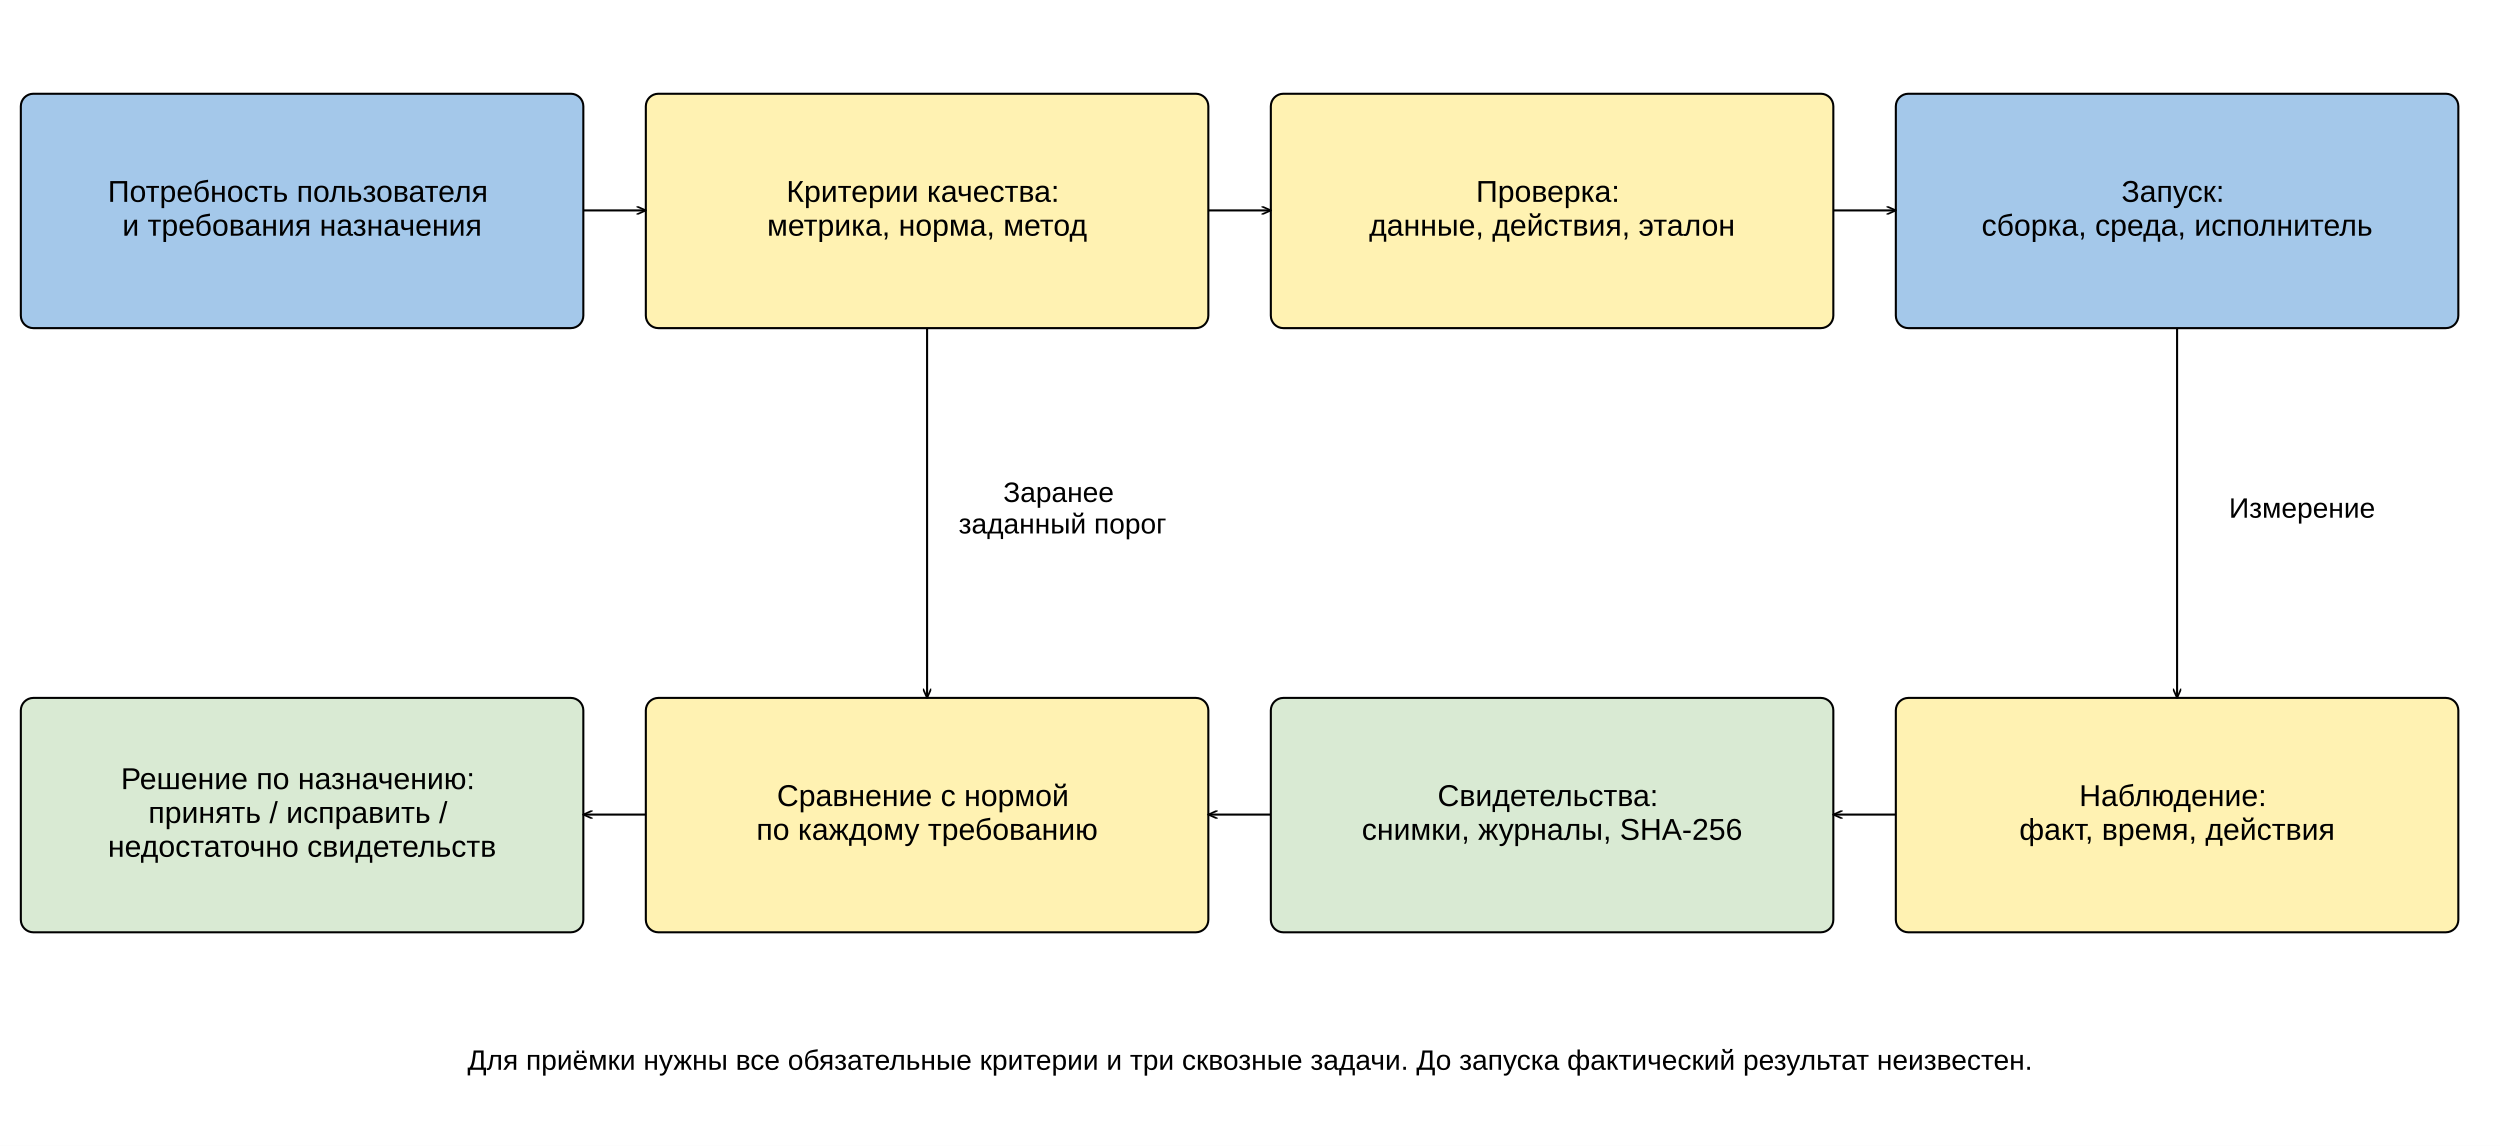
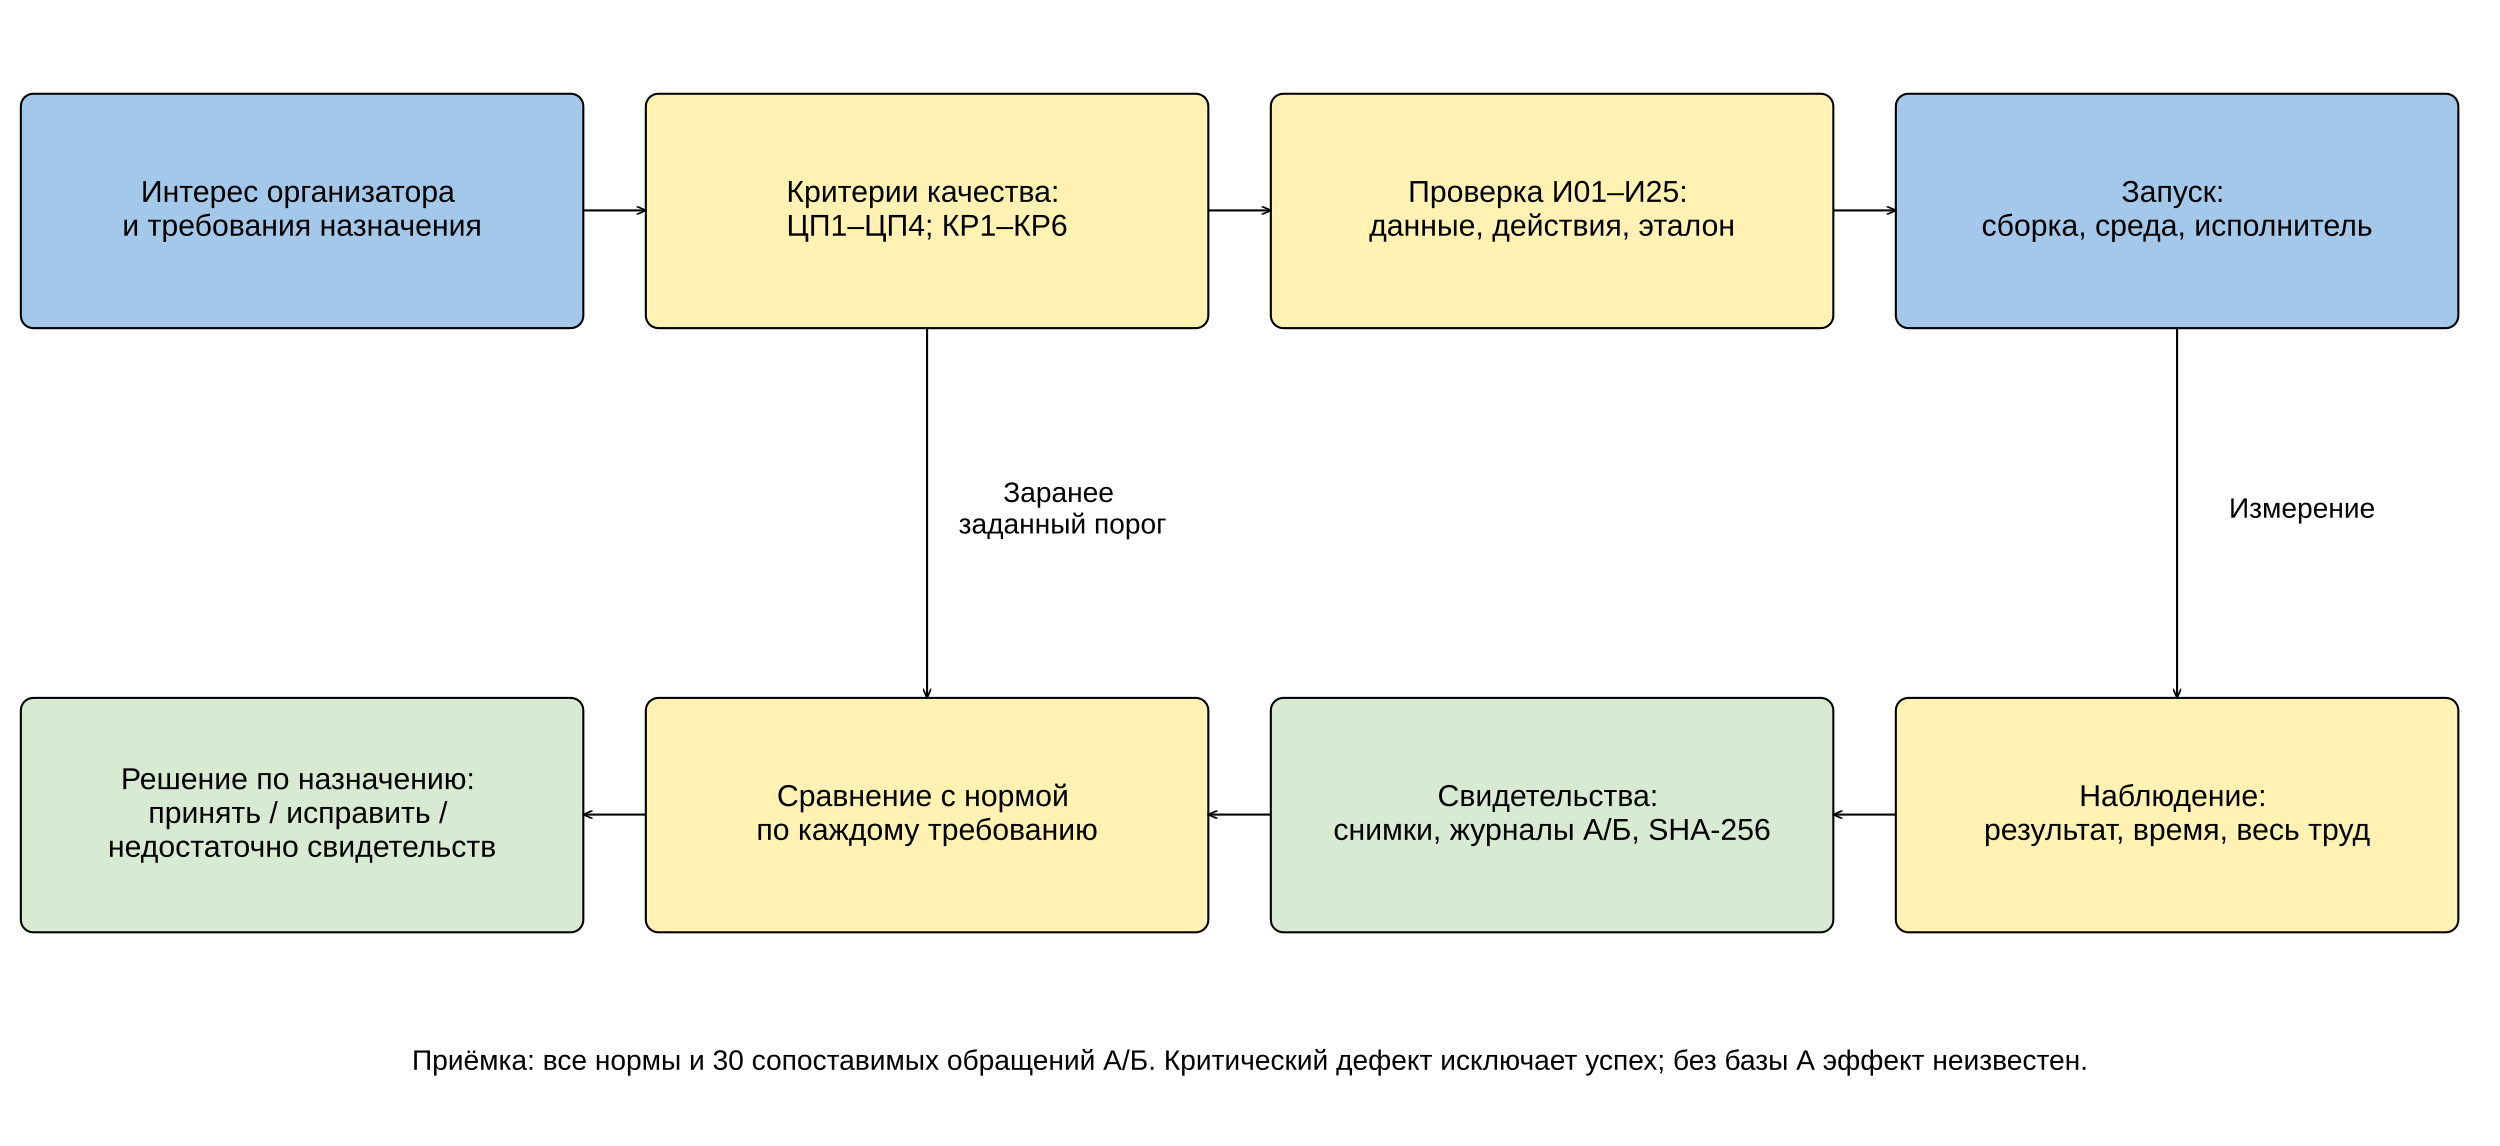
<svg xmlns="http://www.w3.org/2000/svg" width="2400" height="1100" viewBox="0 0 2400 1100">
  <defs>
    <marker id="arrow" markerWidth="10" markerHeight="8" refX="9" refY="4" orient="auto" markerUnits="userSpaceOnUse">
      <path d="M 0 0 L 9 4 L 0 8" fill="none" stroke="black" stroke-width="1.7" />
    </marker>
  </defs>
  <rect width="100%" height="100%" fill="white" />
  <rect x="20" y="90" width="540" height="225" rx="12" fill="#A4C8EA" stroke="black" stroke-width="2" />
  <text x="290.0" y="193.80" text-anchor="middle" font-family="Arial" font-size="29" fill="black">
-     <tspan x="290.0" dy="0">Потребность пользователя</tspan>
+     <tspan x="290.0" dy="0">Интерес организатора</tspan>
    <tspan x="290.0" dy="32.48">и требования назначения</tspan>
  </text>
  <rect x="620" y="90" width="540" height="225" rx="12" fill="#FFF2B2" stroke="black" stroke-width="2" />
  <text x="890.0" y="193.80" text-anchor="middle" font-family="Arial" font-size="29" fill="black">
    <tspan x="890.0" dy="0">Критерии качества:</tspan>
-     <tspan x="890.0" dy="32.48">метрика, норма, метод</tspan>
+     <tspan x="890.0" dy="32.48">ЦП1–ЦП4; КР1–КР6</tspan>
  </text>
  <rect x="1220" y="90" width="540" height="225" rx="12" fill="#FFF2B2" stroke="black" stroke-width="2" />
  <text x="1490.0" y="193.80" text-anchor="middle" font-family="Arial" font-size="29" fill="black">
-     <tspan x="1490.0" dy="0">Проверка:</tspan>
+     <tspan x="1490.0" dy="0">Проверка И01–И25:</tspan>
    <tspan x="1490.0" dy="32.48">данные, действия, эталон</tspan>
  </text>
  <rect x="1820" y="90" width="540" height="225" rx="12" fill="#A4C8EA" stroke="black" stroke-width="2" />
  <text x="2090.0" y="193.80" text-anchor="middle" font-family="Arial" font-size="29" fill="black">
    <tspan x="2090.0" dy="0">Запуск:</tspan>
    <tspan x="2090.0" dy="32.48">сборка, среда, исполнитель</tspan>
  </text>
  <rect x="1820" y="670" width="540" height="225" rx="12" fill="#FFF2B2" stroke="black" stroke-width="2" />
  <text x="2090.0" y="773.80" text-anchor="middle" font-family="Arial" font-size="29" fill="black">
    <tspan x="2090.0" dy="0">Наблюдение:</tspan>
-     <tspan x="2090.0" dy="32.48">факт, время, действия</tspan>
+     <tspan x="2090.0" dy="32.48">результат, время, весь труд</tspan>
  </text>
  <rect x="1220" y="670" width="540" height="225" rx="12" fill="#D9EAD3" stroke="black" stroke-width="2" />
  <text x="1490.0" y="773.80" text-anchor="middle" font-family="Arial" font-size="29" fill="black">
    <tspan x="1490.0" dy="0">Свидетельства:</tspan>
-     <tspan x="1490.0" dy="32.48">снимки, журналы, SHA-256</tspan>
+     <tspan x="1490.0" dy="32.48">снимки, журналы А/Б, SHA-256</tspan>
  </text>
  <rect x="620" y="670" width="540" height="225" rx="12" fill="#FFF2B2" stroke="black" stroke-width="2" />
  <text x="890.0" y="773.80" text-anchor="middle" font-family="Arial" font-size="29" fill="black">
    <tspan x="890.0" dy="0">Сравнение с нормой</tspan>
    <tspan x="890.0" dy="32.48">по каждому требованию</tspan>
  </text>
  <rect x="20" y="670" width="540" height="225" rx="12" fill="#D9EAD3" stroke="black" stroke-width="2" />
  <text x="290.0" y="757.56" text-anchor="middle" font-family="Arial" font-size="29" fill="black">
    <tspan x="290.0" dy="0">Решение по назначению:</tspan>
    <tspan x="290.0" dy="32.48">принять / исправить /</tspan>
    <tspan x="290.0" dy="32.48">недостаточно свидетельств</tspan>
  </text>
  <polyline points="560,202 620,202" fill="none" stroke="black" stroke-width="2" marker-end="url(#arrow)" />
  <polyline points="1160,202 1220,202" fill="none" stroke="black" stroke-width="2" marker-end="url(#arrow)" />
  <polyline points="1760,202 1820,202" fill="none" stroke="black" stroke-width="2" marker-end="url(#arrow)" />
  <polyline points="2090,315 2090,670" fill="none" stroke="black" stroke-width="2" marker-end="url(#arrow)" />
  <rect x="2134.0" y="472.88" width="152.0" height="34.24" fill="white" />
  <text x="2210" y="497.02" text-anchor="middle" font-family="Arial" font-size="27" fill="black">
    <tspan x="2210" dy="0">Измерение</tspan>
  </text>
  <polyline points="1820,782 1760,782" fill="none" stroke="black" stroke-width="2" marker-end="url(#arrow)" />
  <polyline points="1220,782 1160,782" fill="none" stroke="black" stroke-width="2" marker-end="url(#arrow)" />
  <polyline points="620,782 560,782" fill="none" stroke="black" stroke-width="2" marker-end="url(#arrow)" />
  <polyline points="890,315 890,670" fill="none" stroke="black" stroke-width="2" marker-end="url(#arrow)" />
  <rect x="914.0" y="457.76" width="212.0" height="64.48" fill="white" />
  <text x="1020" y="481.90" text-anchor="middle" font-family="Arial" font-size="27" fill="black">
    <tspan x="1020" dy="0">Заранее</tspan>
    <tspan x="1020" dy="30.24">заданный порог</tspan>
  </text>
  <text x="1200" y="1027.02" text-anchor="middle" font-family="Arial" font-size="27" fill="black">
-     <tspan x="1200" dy="0">Для приёмки нужны все обязательные критерии и три сквозные задачи. До запуска фактический результат неизвестен.</tspan>
+     <tspan x="1200" dy="0">Приёмка: все нормы и 30 сопоставимых обращений А/Б. Критический дефект исключает успех; без базы А эффект неизвестен.</tspan>
  </text>
</svg>
